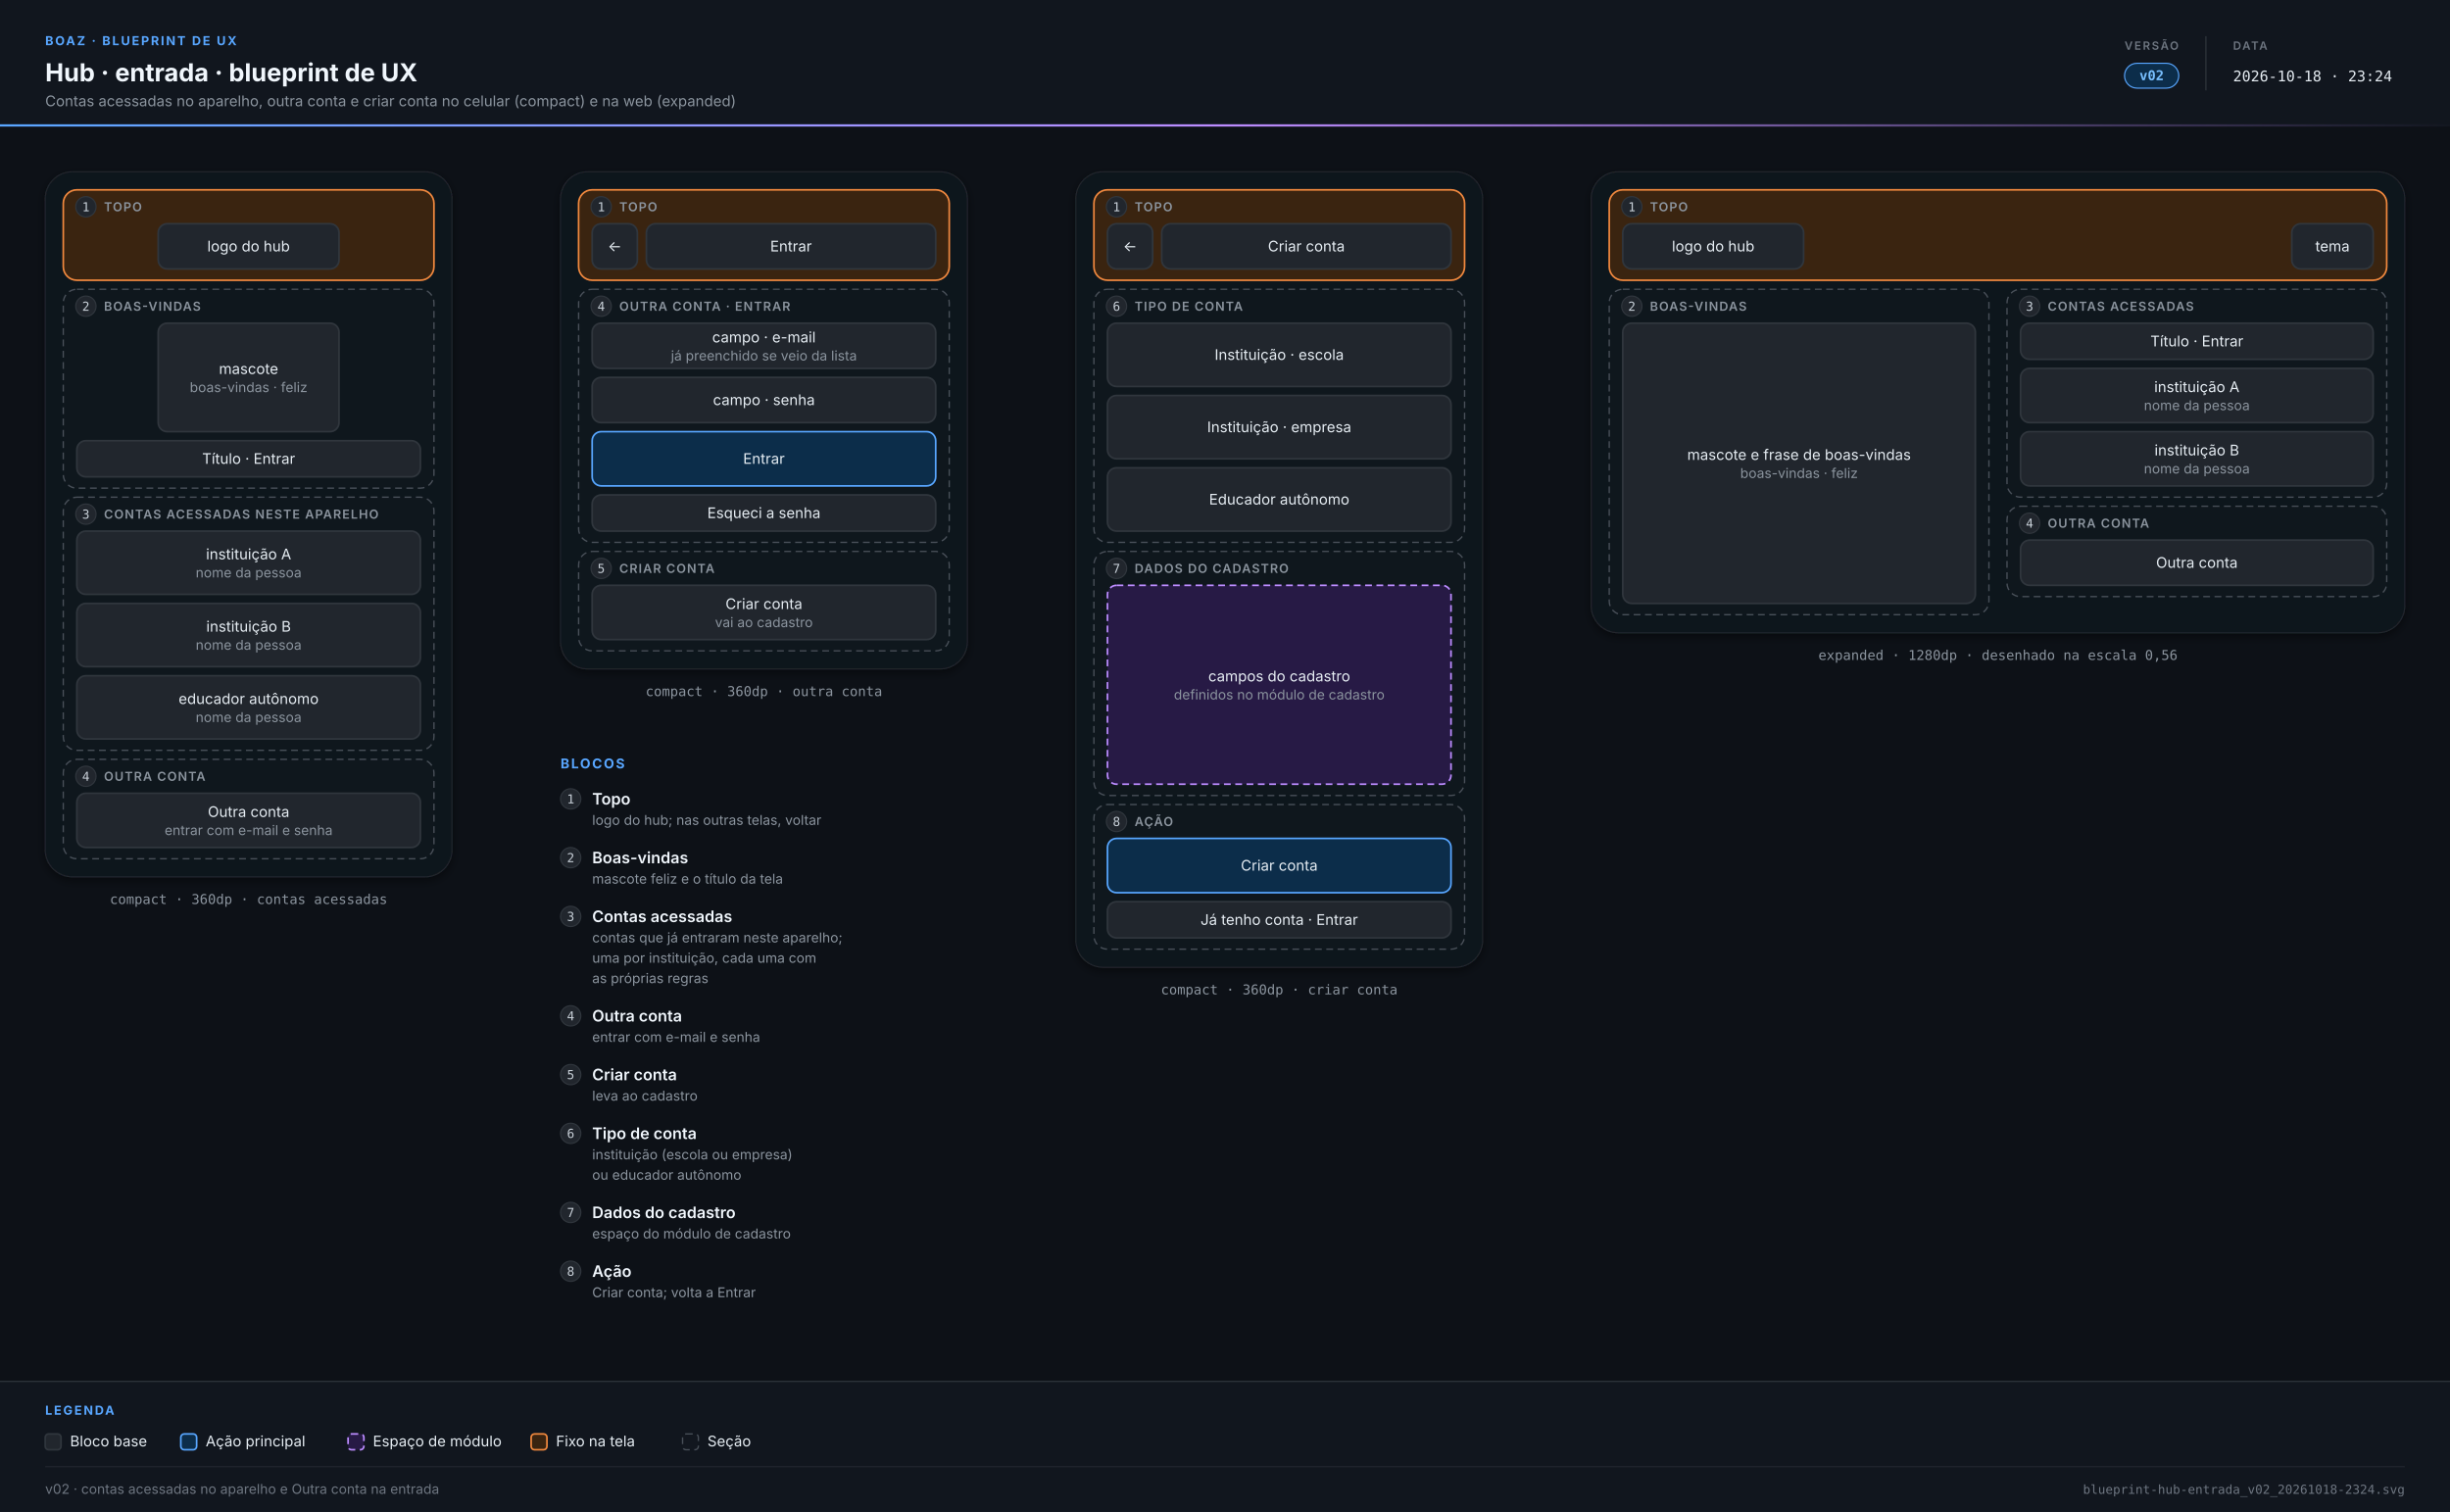
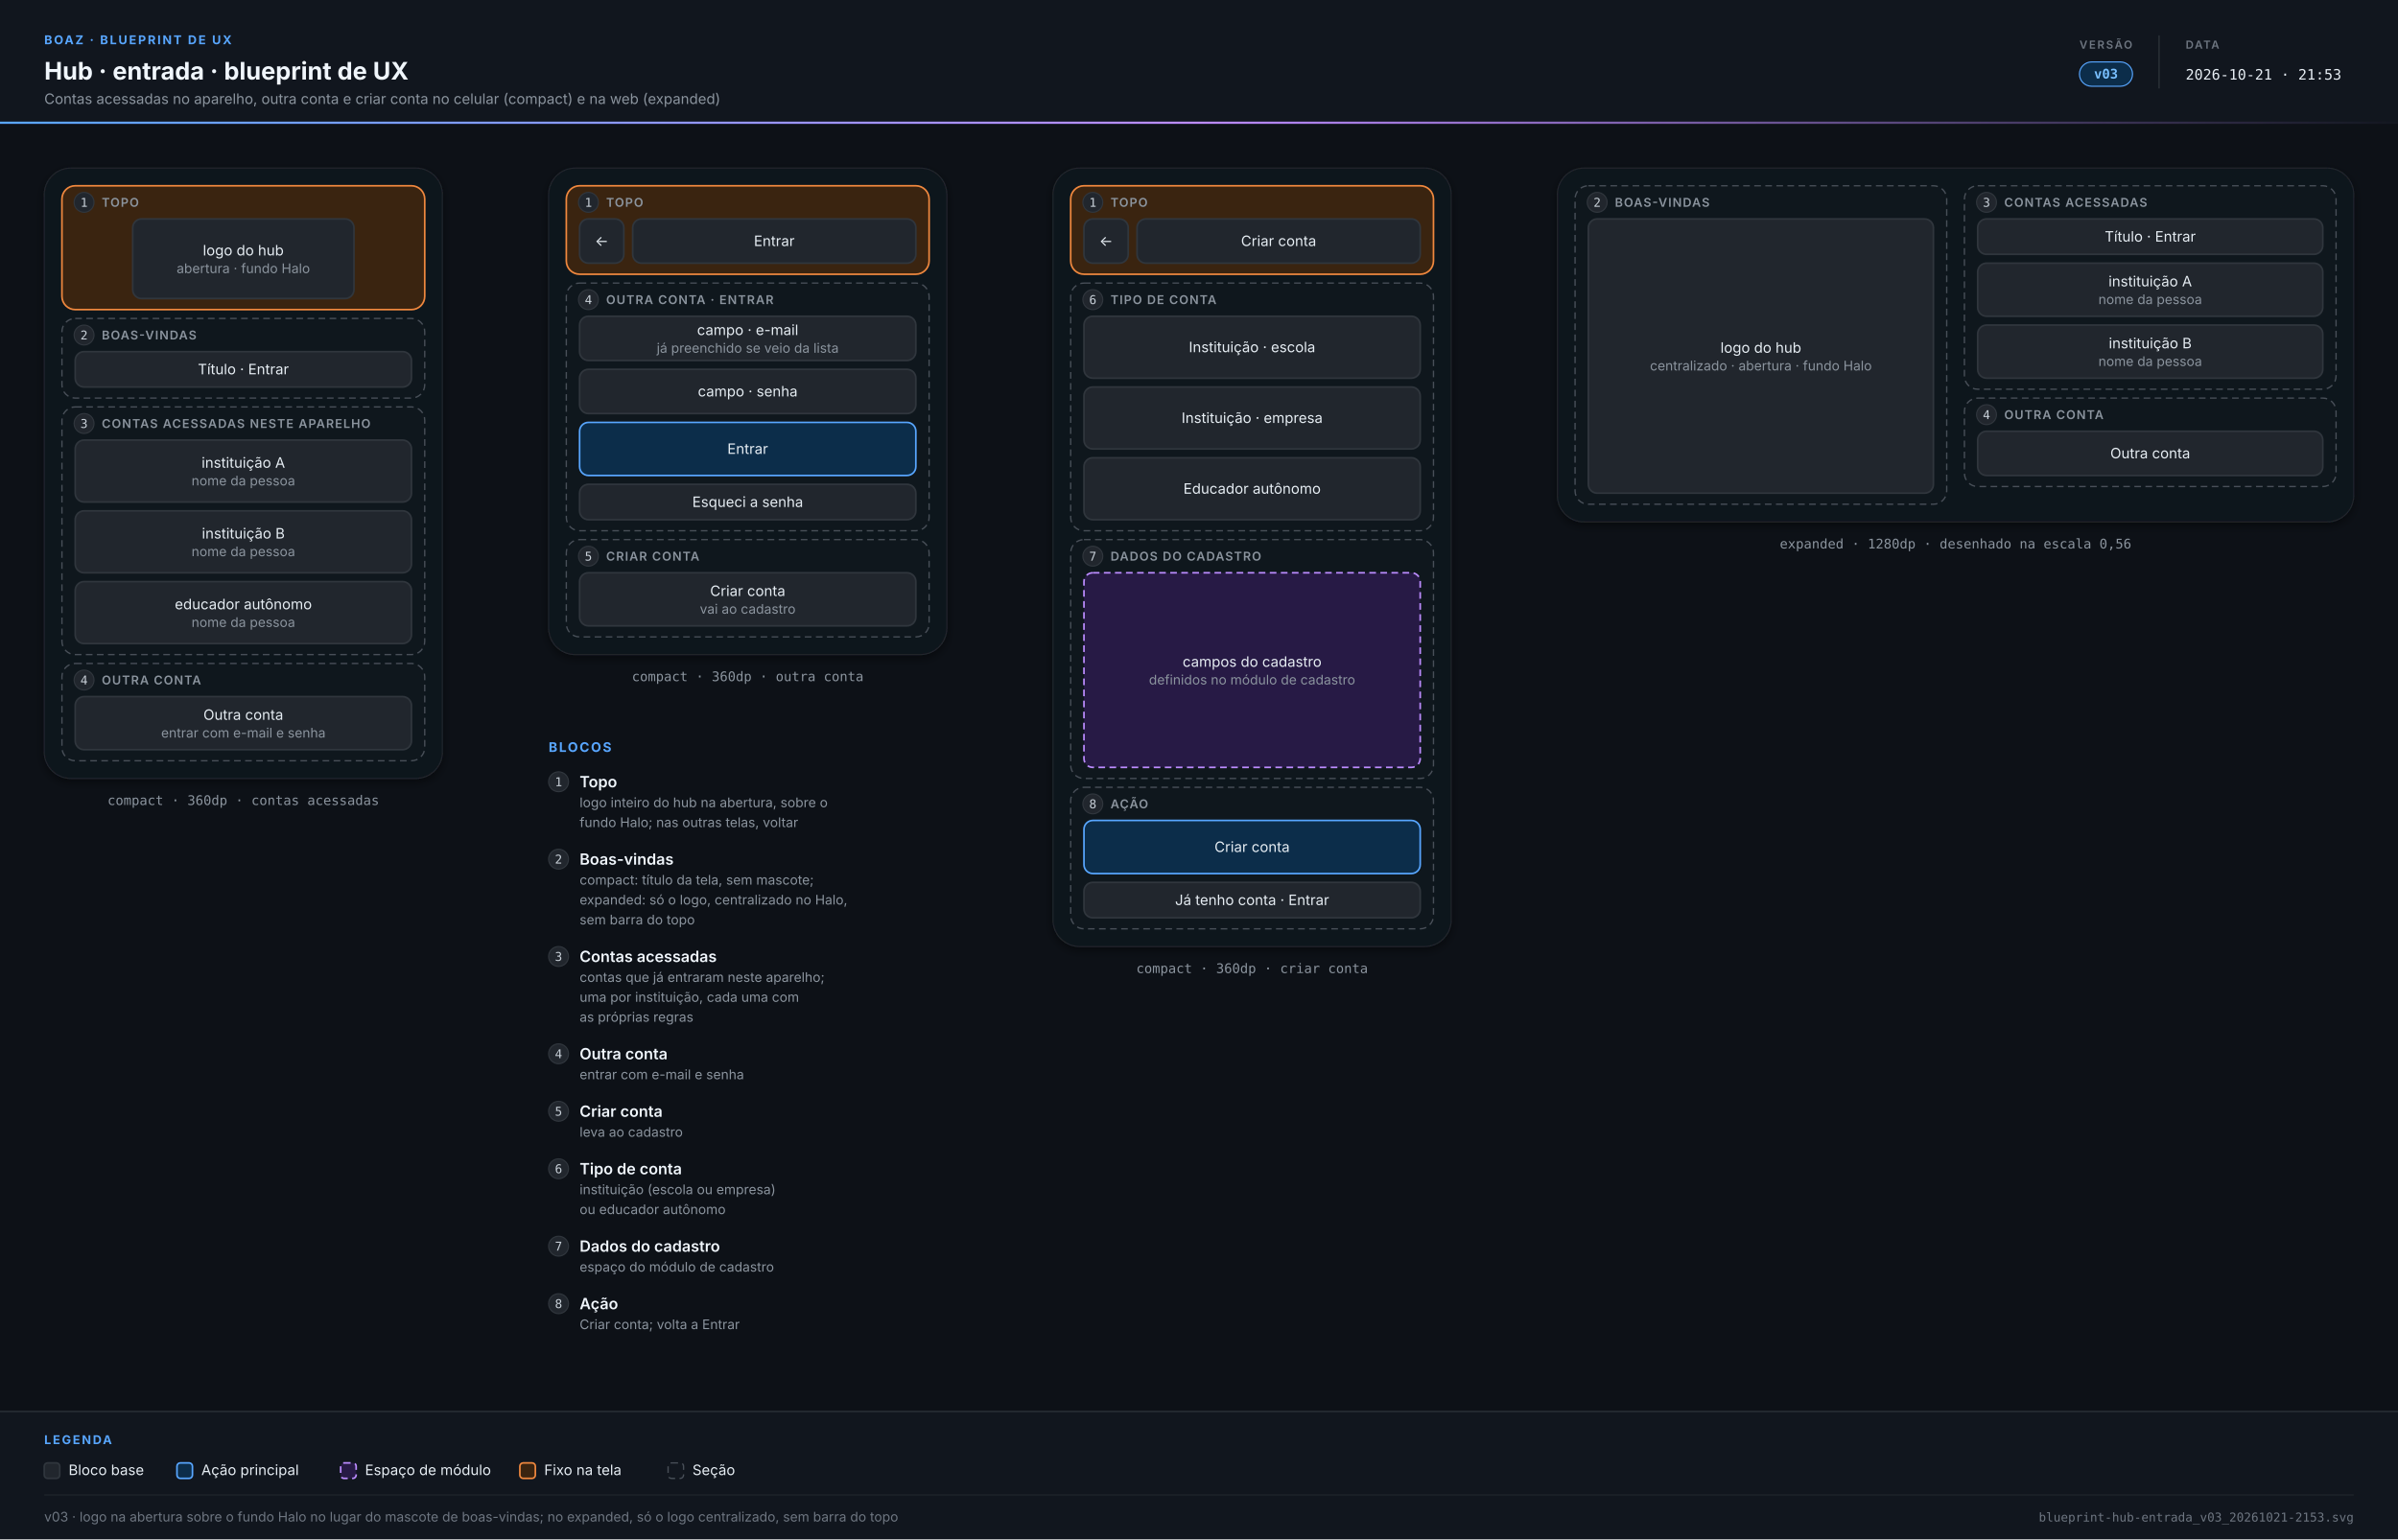
- <svg xmlns="http://www.w3.org/2000/svg" viewBox="0 0 2168 1338" width="2168" height="1338">
+ <svg xmlns="http://www.w3.org/2000/svg" viewBox="0 0 2168 1392" width="2168" height="1392">
  <style>
    /* ── base ─────────────────────────────────────────── */
    .bg            { fill: #0d1117; }
    :root          { background: #0d1117; } /* aberto sozinho no navegador, o fundo escuro cobre a janela toda */
    text           { font-family: Inter, "Segoe UI", Roboto, "Helvetica Neue", Helvetica, Arial, sans-serif; font-size: 13px; fill: #e6edf3; }
    .title         { font-size: 22px; font-weight: 700; fill: #f0f6fc; }
    .subtitle      { font-size: 13px; fill: #8b949e; }
    .section       { font-size: 12px; font-weight: 700; letter-spacing: 0.12em; fill: #58a6ff; }
    .label         { font-size: 13px; fill: #e6edf3; }
    .label-strong  { font-size: 14px; font-weight: 600; fill: #f0f6fc; }
    .label-underline { text-decoration: underline; }
    .muted         { font-size: 12px; fill: #8b949e; }
    .mono          { font-family: "JetBrains Mono", "SF Mono", Menlo, Consolas, monospace; font-size: 12px; fill: #8b949e; }
    .divider       { stroke: #21262d; stroke-width: 1; }
    .panel         { fill: #10151c; stroke: #21262d; stroke-width: 1; }

    /* ── nós: uma cor por papel, no máximo 4 por diagrama ── */
    .node          { fill: #161b22; stroke: #30363d; stroke-width: 1.5; }
    .node-face     { fill: #21262d; stroke: #30363d; stroke-width: 1.5; stroke-linejoin: round; }
    .node-blue     { fill: #0c2d4a; stroke: #58a6ff; stroke-width: 1.5; }
    .node-green    { fill: #0f2e1b; stroke: #3fb950; stroke-width: 1.5; }
    .node-purple   { fill: #271a45; stroke: #bc8cff; stroke-width: 1.5; }
    .node-orange   { fill: #3a2410; stroke: #f0883e; stroke-width: 1.5; }
    .node-red      { fill: #3b1219; stroke: #f85149; stroke-width: 1.5; }
    .node-external { fill: #1c2128; stroke: #6e7681; stroke-width: 1.5; }

    /* ── fronteiras (conta, região, rede, módulo) ─────── */
    .boundary       { fill: #161b22; fill-opacity: 0.35; stroke: #484f58; stroke-width: 1.2; stroke-dasharray: 6 4; }
    .boundary-label { font-size: 11px; font-weight: 600; letter-spacing: 0.08em; fill: #8b949e; }

    /* ── arestas e comunicação ─────────────────────────── */
    .edge          { fill: none; stroke: #8b949e; stroke-width: 1.5; }
    .edge-accent   { fill: none; stroke: #58a6ff; stroke-width: 1.8; }
    .edge-async    { stroke-dasharray: 6 4; }
    .edge-data     { stroke-dasharray: 1 5; stroke-linecap: round; stroke-width: 2.2; }
    .edge-label-bg { fill: #0d1117; }
    .arrow-head    { fill: #8b949e; }
    .arrow-accent  { fill: #58a6ff; }
    .lifeline      { stroke: #30363d; stroke-width: 1.2; stroke-dasharray: 4 4; }
    .chip          { fill: #21262d; stroke: #30363d; stroke-width: 1; }
    .chip-text     { font-family: "JetBrains Mono", "SF Mono", Menlo, Consolas, monospace; font-size: 11px; fill: #c9d1d9; }

    /* ── ícones neutros (#ic-*, #uml-*) ───────────────── */
    .ico           { fill: none; stroke: #c9d1d9; stroke-width: 1.5; stroke-linecap: round; stroke-linejoin: round; }
    .ico-fill      { fill: #c9d1d9; }
    .ico-solid     { fill: #161b22; stroke: #c9d1d9; stroke-width: 1.5; stroke-linejoin: round; }

    /* ── notação UML ───────────────────────────────────── */
    .ink           { fill: #e6edf3; }
    .ink-ring      { fill: none; stroke: #e6edf3; stroke-width: 1.5; }
    .node-note     { fill: #2b2311; stroke: #d29922; stroke-width: 1.2; }
    .uml-keyword   { font-size: 11px; font-style: italic; fill: #8b949e; }
    .activation    { fill: #21262d; stroke: #8b949e; stroke-width: 1.2; }
    .frame-tag     { fill: #21262d; stroke: #484f58; stroke-width: 1.2; }
    .frame-op      { font-size: 11px; font-weight: 700; fill: #c9d1d9; }
    .arrow-open    { fill: none; stroke: #8b949e; stroke-width: 1.4; stroke-linejoin: round; }
    .arrow-hollow  { fill: #0d1117; stroke: #8b949e; stroke-width: 1.2; stroke-linejoin: round; }

    /* ── marca d'água: topo e rodapé (seção 7) ────────── */
    .wm-band       { fill: #11161e; }
    .wm-accent     { fill: url(#marca-acento); }
    .wm-sep        { stroke: #30363d; stroke-width: 1; }
    .wm-frame      { fill: none; stroke: #30363d; stroke-width: 1; }
    .wm-eyebrow    { font-size: 11px; font-weight: 700; letter-spacing: 0.14em; fill: #58a6ff; }
    .wm-meta-label { font-size: 10px; font-weight: 600; letter-spacing: 0.14em; fill: #6e7681; }
    .wm-meta-value { font-family: "JetBrains Mono", "SF Mono", Menlo, Consolas, monospace; font-size: 13px; fill: #e6edf3; }
    .wm-badge      { fill: #0c2d4a; stroke: #58a6ff; stroke-width: 1; }
    .wm-badge-text { font-family: "JetBrains Mono", "SF Mono", Menlo, Consolas, monospace; font-size: 12px; font-weight: 700; fill: #79c0ff; }
    .wm-file       { font-family: "JetBrains Mono", "SF Mono", Menlo, Consolas, monospace; font-size: 11px; fill: #6e7681; }
    .footer        { font-size: 12px; fill: #6e7681; }
  </style>
  <defs>
    <marker id="seta" viewBox="0 0 10 10" refX="9" refY="5" markerWidth="7" markerHeight="7" orient="auto-start-reverse">
      <path d="M0,0 L10,5 L0,10 z" class="arrow-head" />
    </marker>
    <marker id="seta-destaque" viewBox="0 0 10 10" refX="9" refY="5" markerWidth="7" markerHeight="7" orient="auto-start-reverse">
      <path d="M0,0 L10,5 L0,10 z" class="arrow-accent" />
    </marker>
    <marker id="seta-aberta" viewBox="-1 -1 12 12" refX="10" refY="5" markerWidth="8" markerHeight="8" orient="auto-start-reverse">
      <path d="M0,0 L10,5 L0,10" class="arrow-open" />
    </marker>
    <marker id="heranca" viewBox="-1 -1 14 14" refX="12" refY="6" markerWidth="10" markerHeight="10" orient="auto-start-reverse">
      <path d="M0,0 L12,6 L0,12 z" class="arrow-hollow" />
    </marker>
    <marker id="extensao" viewBox="-1 -1 14 14" refX="12" refY="6" markerWidth="10" markerHeight="10" orient="auto-start-reverse">
      <path d="M0,0 L12,6 L0,12 z" class="arrow-head" />
    </marker>
    <marker id="composicao" viewBox="-1 -1 16 10" refX="14" refY="4" markerWidth="16" markerHeight="11" orient="auto-start-reverse">
      <path d="M0,4 L7,0 L14,4 L7,8 z" class="arrow-head" />
    </marker>
    <marker id="agregacao" viewBox="-1 -1 16 10" refX="14" refY="4" markerWidth="16" markerHeight="11" orient="auto-start-reverse">
      <path d="M0,4 L7,0 L14,4 L7,8 z" class="arrow-hollow" />
    </marker>
    <marker id="er-um" viewBox="0 0 16 12" refX="16" refY="6" markerWidth="16" markerHeight="12" markerUnits="userSpaceOnUse" orient="auto-start-reverse">
      <path d="M6,0 V12 M10,0 V12" class="arrow-open" />
    </marker>
    <marker id="er-muitos" viewBox="0 0 16 12" refX="16" refY="6" markerWidth="16" markerHeight="12" markerUnits="userSpaceOnUse" orient="auto-start-reverse">
      <path d="M4,0 V12 M6,6 L16,0 M6,6 L16,12" class="arrow-open" />
    </marker>
    <filter id="sombra" x="-10%" y="-10%" width="120%" height="140%">
      <feDropShadow dx="0" dy="3" stdDeviation="4" flood-color="#000000" flood-opacity="0.45" />
    </filter>
    <linearGradient id="marca-acento" x1="0" y1="0" x2="1" y2="0">
      <stop offset="0" stop-color="#58a6ff" />
      <stop offset="0.5" stop-color="#bc8cff" />
      <stop offset="1" stop-color="#bc8cff" stop-opacity="0" />
    </linearGradient>
  </defs>
-   <rect class="bg" x="0" y="0" width="2168" height="1338" />
+   <rect class="bg" x="0" y="0" width="2168" height="1392" />
  <g id="marca-topo">
    <rect class="wm-band" x="0" y="0" width="2168" height="112" />
    <rect class="wm-accent" x="0" y="110" width="2168" height="2" />
    <text class="wm-eyebrow" x="40" y="40">BOAZ · BLUEPRINT DE UX</text>
    <text class="title" x="40" y="72">Hub · entrada · blueprint de UX</text>
    <text class="subtitle" x="40" y="94">Contas acessadas no aparelho, outra conta e criar conta no celular (compact) e na web (expanded)</text>
    <text class="wm-meta-label" x="1880" y="44">VERSÃO</text>
    <rect class="wm-badge" x="1880" y="56" width="48" height="22" rx="11" />
-     <text class="wm-badge-text" x="1904" y="71" text-anchor="middle">v02</text>
+     <text class="wm-badge-text" x="1904" y="71" text-anchor="middle">v03</text>
    <line class="wm-sep" x1="1952" y1="32" x2="1952" y2="80" />
    <text class="wm-meta-label" x="1976" y="44">DATA</text>
-     <text class="wm-meta-value" x="1976" y="72">2026-10-18 · 23:24</text>
+     <text class="wm-meta-value" x="1976" y="72">2026-10-21 · 21:53</text>
  </g>
  <g id="compact-contas">
-     <rect class="panel" x="40" y="152" width="360" height="624" rx="24" filter="url(#sombra)" />
+     <rect class="panel" x="40" y="152" width="360" height="552" rx="24" filter="url(#sombra)" />
    <g id="c-topo">
-       <rect class="node-orange" x="56" y="168" width="328" height="80" rx="12" />
+       <rect class="node-orange" x="56" y="168" width="328" height="112" rx="12" />
      <circle class="chip" cx="76" cy="183" r="9" />
      <text class="chip-text" x="76" y="187" text-anchor="middle">1</text>
      <text class="boundary-label" x="92" y="187">TOPO</text>
-       <rect class="node-face" x="140" y="198" width="160" height="40" rx="8" />
-       <text class="label" x="220" y="222.5" text-anchor="middle">logo do hub</text>
+       <rect class="node-face" x="120" y="198" width="200" height="72" rx="8" />
+       <text class="label" x="220" y="231" text-anchor="middle">logo do hub</text>
+       <text class="muted" x="220" y="247" text-anchor="middle">abertura · fundo Halo</text>
    </g>
    <g id="c-boas-vindas">
-       <rect class="boundary" x="56" y="256" width="328" height="176" rx="12" />
-       <circle class="chip" cx="76" cy="271" r="9" />
-       <text class="chip-text" x="76" y="275" text-anchor="middle">2</text>
-       <text class="boundary-label" x="92" y="275">BOAS-VINDAS</text>
-       <rect class="node-face" x="140" y="286" width="160" height="96" rx="8" />
-       <text class="label" x="220" y="331" text-anchor="middle">mascote</text>
-       <text class="muted" x="220" y="347" text-anchor="middle">boas-vindas · feliz</text>
-       <rect class="node-face" x="68" y="390" width="304" height="32" rx="8" />
-       <text class="label" x="220" y="410.5" text-anchor="middle">Título · Entrar</text>
+       <rect class="boundary" x="56" y="288" width="328" height="72" rx="12" />
+       <circle class="chip" cx="76" cy="303" r="9" />
+       <text class="chip-text" x="76" y="307" text-anchor="middle">2</text>
+       <text class="boundary-label" x="92" y="307">BOAS-VINDAS</text>
+       <rect class="node-face" x="68" y="318" width="304" height="32" rx="8" />
+       <text class="label" x="220" y="338.5" text-anchor="middle">Título · Entrar</text>
    </g>
    <g id="c-contas">
-       <rect class="boundary" x="56" y="440" width="328" height="224" rx="12" />
-       <circle class="chip" cx="76" cy="455" r="9" />
-       <text class="chip-text" x="76" y="459" text-anchor="middle">3</text>
-       <text class="boundary-label" x="92" y="459">CONTAS ACESSADAS NESTE APARELHO</text>
-       <rect class="node-face" x="68" y="470" width="304" height="56" rx="8" />
-       <text class="label" x="220" y="495" text-anchor="middle">instituição A</text>
-       <text class="muted" x="220" y="511" text-anchor="middle">nome da pessoa</text>
-       <rect class="node-face" x="68" y="534" width="304" height="56" rx="8" />
-       <text class="label" x="220" y="559" text-anchor="middle">instituição B</text>
-       <text class="muted" x="220" y="575" text-anchor="middle">nome da pessoa</text>
-       <rect class="node-face" x="68" y="598" width="304" height="56" rx="8" />
-       <text class="label" x="220" y="623" text-anchor="middle">educador autônomo</text>
-       <text class="muted" x="220" y="639" text-anchor="middle">nome da pessoa</text>
+       <rect class="boundary" x="56" y="368" width="328" height="224" rx="12" />
+       <circle class="chip" cx="76" cy="383" r="9" />
+       <text class="chip-text" x="76" y="387" text-anchor="middle">3</text>
+       <text class="boundary-label" x="92" y="387">CONTAS ACESSADAS NESTE APARELHO</text>
+       <rect class="node-face" x="68" y="398" width="304" height="56" rx="8" />
+       <text class="label" x="220" y="423" text-anchor="middle">instituição A</text>
+       <text class="muted" x="220" y="439" text-anchor="middle">nome da pessoa</text>
+       <rect class="node-face" x="68" y="462" width="304" height="56" rx="8" />
+       <text class="label" x="220" y="487" text-anchor="middle">instituição B</text>
+       <text class="muted" x="220" y="503" text-anchor="middle">nome da pessoa</text>
+       <rect class="node-face" x="68" y="526" width="304" height="56" rx="8" />
+       <text class="label" x="220" y="551" text-anchor="middle">educador autônomo</text>
+       <text class="muted" x="220" y="567" text-anchor="middle">nome da pessoa</text>
    </g>
    <g id="c-outra">
-       <rect class="boundary" x="56" y="672" width="328" height="88" rx="12" />
-       <circle class="chip" cx="76" cy="687" r="9" />
-       <text class="chip-text" x="76" y="691" text-anchor="middle">4</text>
-       <text class="boundary-label" x="92" y="691">OUTRA CONTA</text>
-       <rect class="node-face" x="68" y="702" width="304" height="48" rx="8" />
-       <text class="label" x="220" y="723" text-anchor="middle">Outra conta</text>
-       <text class="muted" x="220" y="739" text-anchor="middle">entrar com e-mail e senha</text>
-     </g>
-     <text class="mono" x="220" y="800" text-anchor="middle">compact · 360dp · contas acessadas</text>
+       <rect class="boundary" x="56" y="600" width="328" height="88" rx="12" />
+       <circle class="chip" cx="76" cy="615" r="9" />
+       <text class="chip-text" x="76" y="619" text-anchor="middle">4</text>
+       <text class="boundary-label" x="92" y="619">OUTRA CONTA</text>
+       <rect class="node-face" x="68" y="630" width="304" height="48" rx="8" />
+       <text class="label" x="220" y="651" text-anchor="middle">Outra conta</text>
+       <text class="muted" x="220" y="667" text-anchor="middle">entrar com e-mail e senha</text>
+     </g>
+     <text class="mono" x="220" y="728" text-anchor="middle">compact · 360dp · contas acessadas</text>
  </g>
  <g id="compact-outra">
    <rect class="panel" x="496" y="152" width="360" height="440" rx="24" filter="url(#sombra)" />
    <g id="o-topo">
      <rect class="node-orange" x="512" y="168" width="328" height="80" rx="12" />
      <circle class="chip" cx="532" cy="183" r="9" />
      <text class="chip-text" x="532" y="187" text-anchor="middle">1</text>
      <text class="boundary-label" x="548" y="187">TOPO</text>
      <rect class="node-face" x="524" y="198" width="40" height="40" rx="8" />
      <text class="label" x="544" y="222.5" text-anchor="middle">←</text>
      <rect class="node-face" x="572" y="198" width="256" height="40" rx="8" />
      <text class="label" x="700" y="222.5" text-anchor="middle">Entrar</text>
    </g>
    <g id="o-form">
      <rect class="boundary" x="512" y="256" width="328" height="224" rx="12" />
      <circle class="chip" cx="532" cy="271" r="9" />
      <text class="chip-text" x="532" y="275" text-anchor="middle">4</text>
      <text class="boundary-label" x="548" y="275">OUTRA CONTA · ENTRAR</text>
      <rect class="node-face" x="524" y="286" width="304" height="40" rx="8" />
      <text class="label" x="676" y="303" text-anchor="middle">campo · e-mail</text>
      <text class="muted" x="676" y="319" text-anchor="middle">já preenchido se veio da lista</text>
      <rect class="node-face" x="524" y="334" width="304" height="40" rx="8" />
      <text class="label" x="676" y="358.5" text-anchor="middle">campo · senha</text>
      <rect class="node-blue" x="524" y="382" width="304" height="48" rx="8" />
      <text class="label" x="676" y="410.5" text-anchor="middle">Entrar</text>
      <rect class="node-face" x="524" y="438" width="304" height="32" rx="8" />
      <text class="label" x="676" y="458.5" text-anchor="middle">Esqueci a senha</text>
    </g>
    <g id="o-criar">
      <rect class="boundary" x="512" y="488" width="328" height="88" rx="12" />
      <circle class="chip" cx="532" cy="503" r="9" />
      <text class="chip-text" x="532" y="507" text-anchor="middle">5</text>
      <text class="boundary-label" x="548" y="507">CRIAR CONTA</text>
      <rect class="node-face" x="524" y="518" width="304" height="48" rx="8" />
      <text class="label" x="676" y="539" text-anchor="middle">Criar conta</text>
      <text class="muted" x="676" y="555" text-anchor="middle">vai ao cadastro</text>
    </g>
    <text class="mono" x="676" y="616" text-anchor="middle">compact · 360dp · outra conta</text>
  </g>
  <g id="compact-cadastro">
    <rect class="panel" x="952" y="152" width="360" height="704" rx="24" filter="url(#sombra)" />
    <g id="k-topo">
      <rect class="node-orange" x="968" y="168" width="328" height="80" rx="12" />
      <circle class="chip" cx="988" cy="183" r="9" />
      <text class="chip-text" x="988" y="187" text-anchor="middle">1</text>
      <text class="boundary-label" x="1004" y="187">TOPO</text>
      <rect class="node-face" x="980" y="198" width="40" height="40" rx="8" />
      <text class="label" x="1000" y="222.5" text-anchor="middle">←</text>
      <rect class="node-face" x="1028" y="198" width="256" height="40" rx="8" />
      <text class="label" x="1156" y="222.5" text-anchor="middle">Criar conta</text>
    </g>
    <g id="k-tipo">
      <rect class="boundary" x="968" y="256" width="328" height="224" rx="12" />
      <circle class="chip" cx="988" cy="271" r="9" />
      <text class="chip-text" x="988" y="275" text-anchor="middle">6</text>
      <text class="boundary-label" x="1004" y="275">TIPO DE CONTA</text>
      <rect class="node-face" x="980" y="286" width="304" height="56" rx="8" />
      <text class="label" x="1132" y="318.5" text-anchor="middle">Instituição · escola</text>
      <rect class="node-face" x="980" y="350" width="304" height="56" rx="8" />
      <text class="label" x="1132" y="382.5" text-anchor="middle">Instituição · empresa</text>
      <rect class="node-face" x="980" y="414" width="304" height="56" rx="8" />
      <text class="label" x="1132" y="446.5" text-anchor="middle">Educador autônomo</text>
    </g>
    <g id="k-dados">
      <rect class="boundary" x="968" y="488" width="328" height="216" rx="12" />
      <circle class="chip" cx="988" cy="503" r="9" />
      <text class="chip-text" x="988" y="507" text-anchor="middle">7</text>
      <text class="boundary-label" x="1004" y="507">DADOS DO CADASTRO</text>
      <rect class="node-purple edge-async" x="980" y="518" width="304" height="176" rx="8" />
      <text class="label" x="1132" y="603" text-anchor="middle">campos do cadastro</text>
      <text class="muted" x="1132" y="619" text-anchor="middle">definidos no módulo de cadastro</text>
    </g>
    <g id="k-acao">
      <rect class="boundary" x="968" y="712" width="328" height="128" rx="12" />
      <circle class="chip" cx="988" cy="727" r="9" />
      <text class="chip-text" x="988" y="731" text-anchor="middle">8</text>
      <text class="boundary-label" x="1004" y="731">AÇÃO</text>
      <rect class="node-blue" x="980" y="742" width="304" height="48" rx="8" />
      <text class="label" x="1132" y="770.5" text-anchor="middle">Criar conta</text>
      <rect class="node-face" x="980" y="798" width="304" height="32" rx="8" />
      <text class="label" x="1132" y="818.5" text-anchor="middle">Já tenho conta · Entrar</text>
    </g>
    <text class="mono" x="1132" y="880" text-anchor="middle">compact · 360dp · criar conta</text>
  </g>
  <g id="expanded-entrar">
-     <rect class="panel" x="1408" y="152" width="720" height="408" rx="24" filter="url(#sombra)" />
-     <g id="e-topo">
-       <rect class="node-orange" x="1424" y="168" width="688" height="80" rx="12" />
+     <rect class="panel" x="1408" y="152" width="720" height="320" rx="24" filter="url(#sombra)" />
+     <g id="e-boas-vindas">
+       <rect class="boundary" x="1424" y="168" width="336" height="288" rx="12" />
      <circle class="chip" cx="1444" cy="183" r="9" />
-       <text class="chip-text" x="1444" y="187" text-anchor="middle">1</text>
-       <text class="boundary-label" x="1460" y="187">TOPO</text>
-       <rect class="node-face" x="1436" y="198" width="160" height="40" rx="8" />
-       <text class="label" x="1516" y="222.5" text-anchor="middle">logo do hub</text>
-       <rect class="node-face" x="2028" y="198" width="72" height="40" rx="8" />
-       <text class="label" x="2064" y="222.5" text-anchor="middle">tema</text>
-     </g>
-     <g id="e-boas-vindas">
-       <rect class="boundary" x="1424" y="256" width="336" height="288" rx="12" />
-       <circle class="chip" cx="1444" cy="271" r="9" />
-       <text class="chip-text" x="1444" y="275" text-anchor="middle">2</text>
-       <text class="boundary-label" x="1460" y="275">BOAS-VINDAS</text>
-       <rect class="node-face" x="1436" y="286" width="312" height="248" rx="8" />
-       <text class="label" x="1592" y="407" text-anchor="middle">mascote e frase de boas-vindas</text>
-       <text class="muted" x="1592" y="423" text-anchor="middle">boas-vindas · feliz</text>
+       <text class="chip-text" x="1444" y="187" text-anchor="middle">2</text>
+       <text class="boundary-label" x="1460" y="187">BOAS-VINDAS</text>
+       <rect class="node-face" x="1436" y="198" width="312" height="248" rx="8" />
+       <text class="label" x="1592" y="319" text-anchor="middle">logo do hub</text>
+       <text class="muted" x="1592" y="335" text-anchor="middle">centralizado · abertura · fundo Halo</text>
    </g>
    <g id="e-contas">
-       <rect class="boundary" x="1776" y="256" width="336" height="184" rx="12" />
-       <circle class="chip" cx="1796" cy="271" r="9" />
-       <text class="chip-text" x="1796" y="275" text-anchor="middle">3</text>
-       <text class="boundary-label" x="1812" y="275">CONTAS ACESSADAS</text>
-       <rect class="node-face" x="1788" y="286" width="312" height="32" rx="8" />
-       <text class="label" x="1944" y="306.5" text-anchor="middle">Título · Entrar</text>
-       <rect class="node-face" x="1788" y="326" width="312" height="48" rx="8" />
-       <text class="label" x="1944" y="347" text-anchor="middle">instituição A</text>
-       <text class="muted" x="1944" y="363" text-anchor="middle">nome da pessoa</text>
-       <rect class="node-face" x="1788" y="382" width="312" height="48" rx="8" />
-       <text class="label" x="1944" y="403" text-anchor="middle">instituição B</text>
-       <text class="muted" x="1944" y="419" text-anchor="middle">nome da pessoa</text>
+       <rect class="boundary" x="1776" y="168" width="336" height="184" rx="12" />
+       <circle class="chip" cx="1796" cy="183" r="9" />
+       <text class="chip-text" x="1796" y="187" text-anchor="middle">3</text>
+       <text class="boundary-label" x="1812" y="187">CONTAS ACESSADAS</text>
+       <rect class="node-face" x="1788" y="198" width="312" height="32" rx="8" />
+       <text class="label" x="1944" y="218.5" text-anchor="middle">Título · Entrar</text>
+       <rect class="node-face" x="1788" y="238" width="312" height="48" rx="8" />
+       <text class="label" x="1944" y="259" text-anchor="middle">instituição A</text>
+       <text class="muted" x="1944" y="275" text-anchor="middle">nome da pessoa</text>
+       <rect class="node-face" x="1788" y="294" width="312" height="48" rx="8" />
+       <text class="label" x="1944" y="315" text-anchor="middle">instituição B</text>
+       <text class="muted" x="1944" y="331" text-anchor="middle">nome da pessoa</text>
    </g>
    <g id="e-outra">
-       <rect class="boundary" x="1776" y="448" width="336" height="80" rx="12" />
-       <circle class="chip" cx="1796" cy="463" r="9" />
-       <text class="chip-text" x="1796" y="467" text-anchor="middle">4</text>
-       <text class="boundary-label" x="1812" y="467">OUTRA CONTA</text>
-       <rect class="node-face" x="1788" y="478" width="312" height="40" rx="8" />
-       <text class="label" x="1944" y="502.5" text-anchor="middle">Outra conta</text>
-     </g>
-     <text class="mono" x="1768" y="584" text-anchor="middle">expanded · 1280dp · desenhado na escala 0,56</text>
+       <rect class="boundary" x="1776" y="360" width="336" height="80" rx="12" />
+       <circle class="chip" cx="1796" cy="375" r="9" />
+       <text class="chip-text" x="1796" y="379" text-anchor="middle">4</text>
+       <text class="boundary-label" x="1812" y="379">OUTRA CONTA</text>
+       <rect class="node-face" x="1788" y="390" width="312" height="40" rx="8" />
+       <text class="label" x="1944" y="414.5" text-anchor="middle">Outra conta</text>
+     </g>
+     <text class="mono" x="1768" y="496" text-anchor="middle">expanded · 1280dp · desenhado na escala 0,56</text>
  </g>
  <g id="anotacoes">
    <text class="section" x="496" y="680">BLOCOS</text>
    <circle class="chip" cx="505" cy="707" r="9" />
    <text class="chip-text" x="505" y="711" text-anchor="middle">1</text>
    <text class="label-strong" x="524" y="712">Topo</text>
-     <text class="muted" x="524" y="730">logo do hub; nas outras telas, voltar</text>
-     <circle class="chip" cx="505" cy="759" r="9" />
-     <text class="chip-text" x="505" y="763" text-anchor="middle">2</text>
-     <text class="label-strong" x="524" y="764">Boas-vindas</text>
-     <text class="muted" x="524" y="782">mascote feliz e o título da tela</text>
-     <circle class="chip" cx="505" cy="811" r="9" />
-     <text class="chip-text" x="505" y="815" text-anchor="middle">3</text>
-     <text class="label-strong" x="524" y="816">Contas acessadas</text>
-     <text class="muted" x="524" y="834">contas que já entraram neste aparelho;</text>
-     <text class="muted" x="524" y="852">uma por instituição, cada uma com</text>
-     <text class="muted" x="524" y="870">as próprias regras</text>
-     <circle class="chip" cx="505" cy="899" r="9" />
-     <text class="chip-text" x="505" y="903" text-anchor="middle">4</text>
-     <text class="label-strong" x="524" y="904">Outra conta</text>
-     <text class="muted" x="524" y="922">entrar com e-mail e senha</text>
-     <circle class="chip" cx="505" cy="951" r="9" />
-     <text class="chip-text" x="505" y="955" text-anchor="middle">5</text>
-     <text class="label-strong" x="524" y="956">Criar conta</text>
-     <text class="muted" x="524" y="974">leva ao cadastro</text>
-     <circle class="chip" cx="505" cy="1003" r="9" />
-     <text class="chip-text" x="505" y="1007" text-anchor="middle">6</text>
-     <text class="label-strong" x="524" y="1008">Tipo de conta</text>
-     <text class="muted" x="524" y="1026">instituição (escola ou empresa)</text>
-     <text class="muted" x="524" y="1044">ou educador autônomo</text>
-     <circle class="chip" cx="505" cy="1073" r="9" />
-     <text class="chip-text" x="505" y="1077" text-anchor="middle">7</text>
-     <text class="label-strong" x="524" y="1078">Dados do cadastro</text>
-     <text class="muted" x="524" y="1096">espaço do módulo de cadastro</text>
-     <circle class="chip" cx="505" cy="1125" r="9" />
-     <text class="chip-text" x="505" y="1129" text-anchor="middle">8</text>
-     <text class="label-strong" x="524" y="1130">Ação</text>
-     <text class="muted" x="524" y="1148">Criar conta; volta a Entrar</text>
-   </g>
-   <g id="marca-rodape" transform="translate(0,1222)">
+     <text class="muted" x="524" y="730">logo inteiro do hub na abertura, sobre o</text>
+     <text class="muted" x="524" y="748">fundo Halo; nas outras telas, voltar</text>
+     <circle class="chip" cx="505" cy="777" r="9" />
+     <text class="chip-text" x="505" y="781" text-anchor="middle">2</text>
+     <text class="label-strong" x="524" y="782">Boas-vindas</text>
+     <text class="muted" x="524" y="800">compact: título da tela, sem mascote;</text>
+     <text class="muted" x="524" y="818">expanded: só o logo, centralizado no Halo,</text>
+     <text class="muted" x="524" y="836">sem barra do topo</text>
+     <circle class="chip" cx="505" cy="865" r="9" />
+     <text class="chip-text" x="505" y="869" text-anchor="middle">3</text>
+     <text class="label-strong" x="524" y="870">Contas acessadas</text>
+     <text class="muted" x="524" y="888">contas que já entraram neste aparelho;</text>
+     <text class="muted" x="524" y="906">uma por instituição, cada uma com</text>
+     <text class="muted" x="524" y="924">as próprias regras</text>
+     <circle class="chip" cx="505" cy="953" r="9" />
+     <text class="chip-text" x="505" y="957" text-anchor="middle">4</text>
+     <text class="label-strong" x="524" y="958">Outra conta</text>
+     <text class="muted" x="524" y="976">entrar com e-mail e senha</text>
+     <circle class="chip" cx="505" cy="1005" r="9" />
+     <text class="chip-text" x="505" y="1009" text-anchor="middle">5</text>
+     <text class="label-strong" x="524" y="1010">Criar conta</text>
+     <text class="muted" x="524" y="1028">leva ao cadastro</text>
+     <circle class="chip" cx="505" cy="1057" r="9" />
+     <text class="chip-text" x="505" y="1061" text-anchor="middle">6</text>
+     <text class="label-strong" x="524" y="1062">Tipo de conta</text>
+     <text class="muted" x="524" y="1080">instituição (escola ou empresa)</text>
+     <text class="muted" x="524" y="1098">ou educador autônomo</text>
+     <circle class="chip" cx="505" cy="1127" r="9" />
+     <text class="chip-text" x="505" y="1131" text-anchor="middle">7</text>
+     <text class="label-strong" x="524" y="1132">Dados do cadastro</text>
+     <text class="muted" x="524" y="1150">espaço do módulo de cadastro</text>
+     <circle class="chip" cx="505" cy="1179" r="9" />
+     <text class="chip-text" x="505" y="1183" text-anchor="middle">8</text>
+     <text class="label-strong" x="524" y="1184">Ação</text>
+     <text class="muted" x="524" y="1202">Criar conta; volta a Entrar</text>
+   </g>
+   <g id="marca-rodape" transform="translate(0,1276)">
    <rect class="wm-band" x="0" y="0" width="2168" height="116" />
    <line class="wm-sep" x1="0" y1="0.5" x2="2168" y2="0.5" />
    <text class="wm-eyebrow" x="40" y="30">LEGENDA</text>
    <rect class="node-face" x="40" y="47" width="14" height="14" rx="3" />
    <text class="label" x="62" y="58">Bloco base</text>
    <rect class="node-blue" x="160" y="47" width="14" height="14" rx="3" />
    <text class="label" x="182" y="58">Ação principal</text>
    <rect class="node-purple edge-async" x="308" y="47" width="14" height="14" rx="3" />
    <text class="label" x="330" y="58">Espaço de módulo</text>
    <rect class="node-orange" x="470" y="47" width="14" height="14" rx="3" />
    <text class="label" x="492" y="58">Fixo na tela</text>
    <rect class="boundary" x="604" y="47" width="14" height="14" rx="3" />
    <text class="label" x="626" y="58">Seção</text>
    <line class="divider" x1="40" y1="76" x2="2128" y2="76" />
-     <text class="footer" x="40" y="100">v02 · contas acessadas no aparelho e Outra conta na entrada</text>
-     <text class="wm-file" x="2128" y="100" text-anchor="end">blueprint-hub-entrada_v02_20261018-2324.svg</text>
+     <text class="footer" x="40" y="100">v03 · logo na abertura sobre o fundo Halo no lugar do mascote de boas-vindas; no expanded, só o logo centralizado, sem barra do topo</text>
+     <text class="wm-file" x="2128" y="100" text-anchor="end">blueprint-hub-entrada_v03_20261021-2153.svg</text>
  </g>
</svg>
